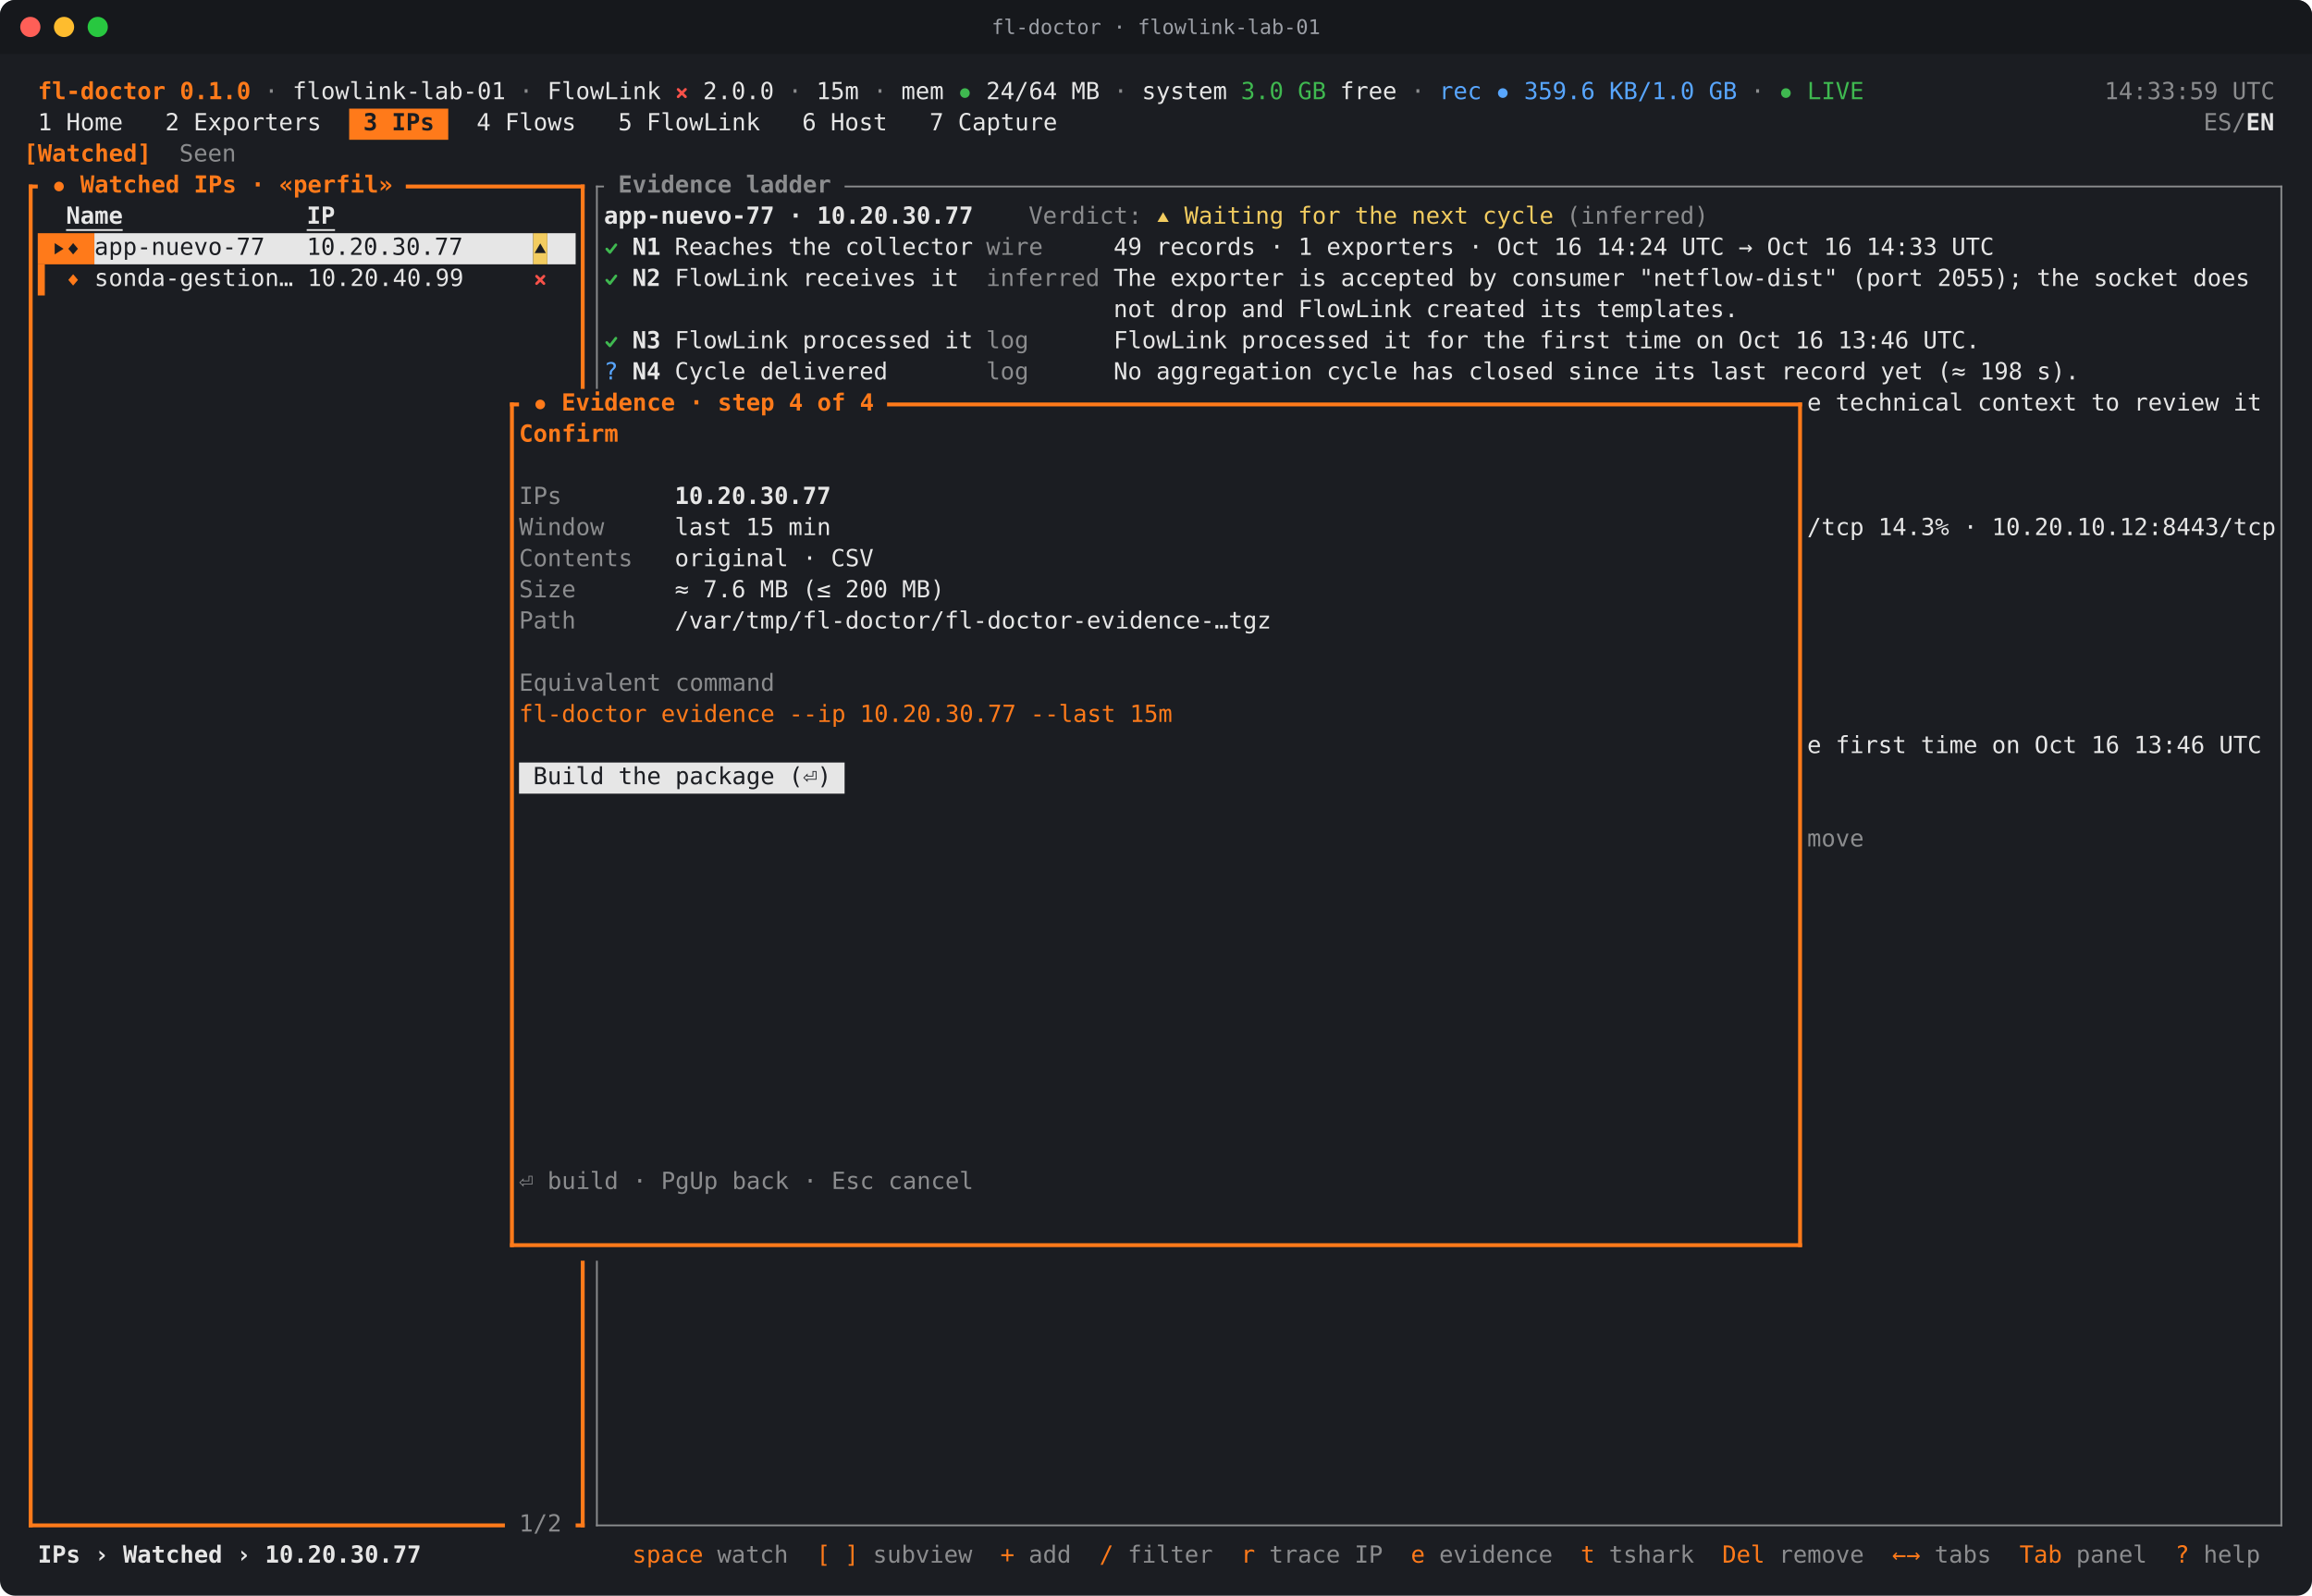
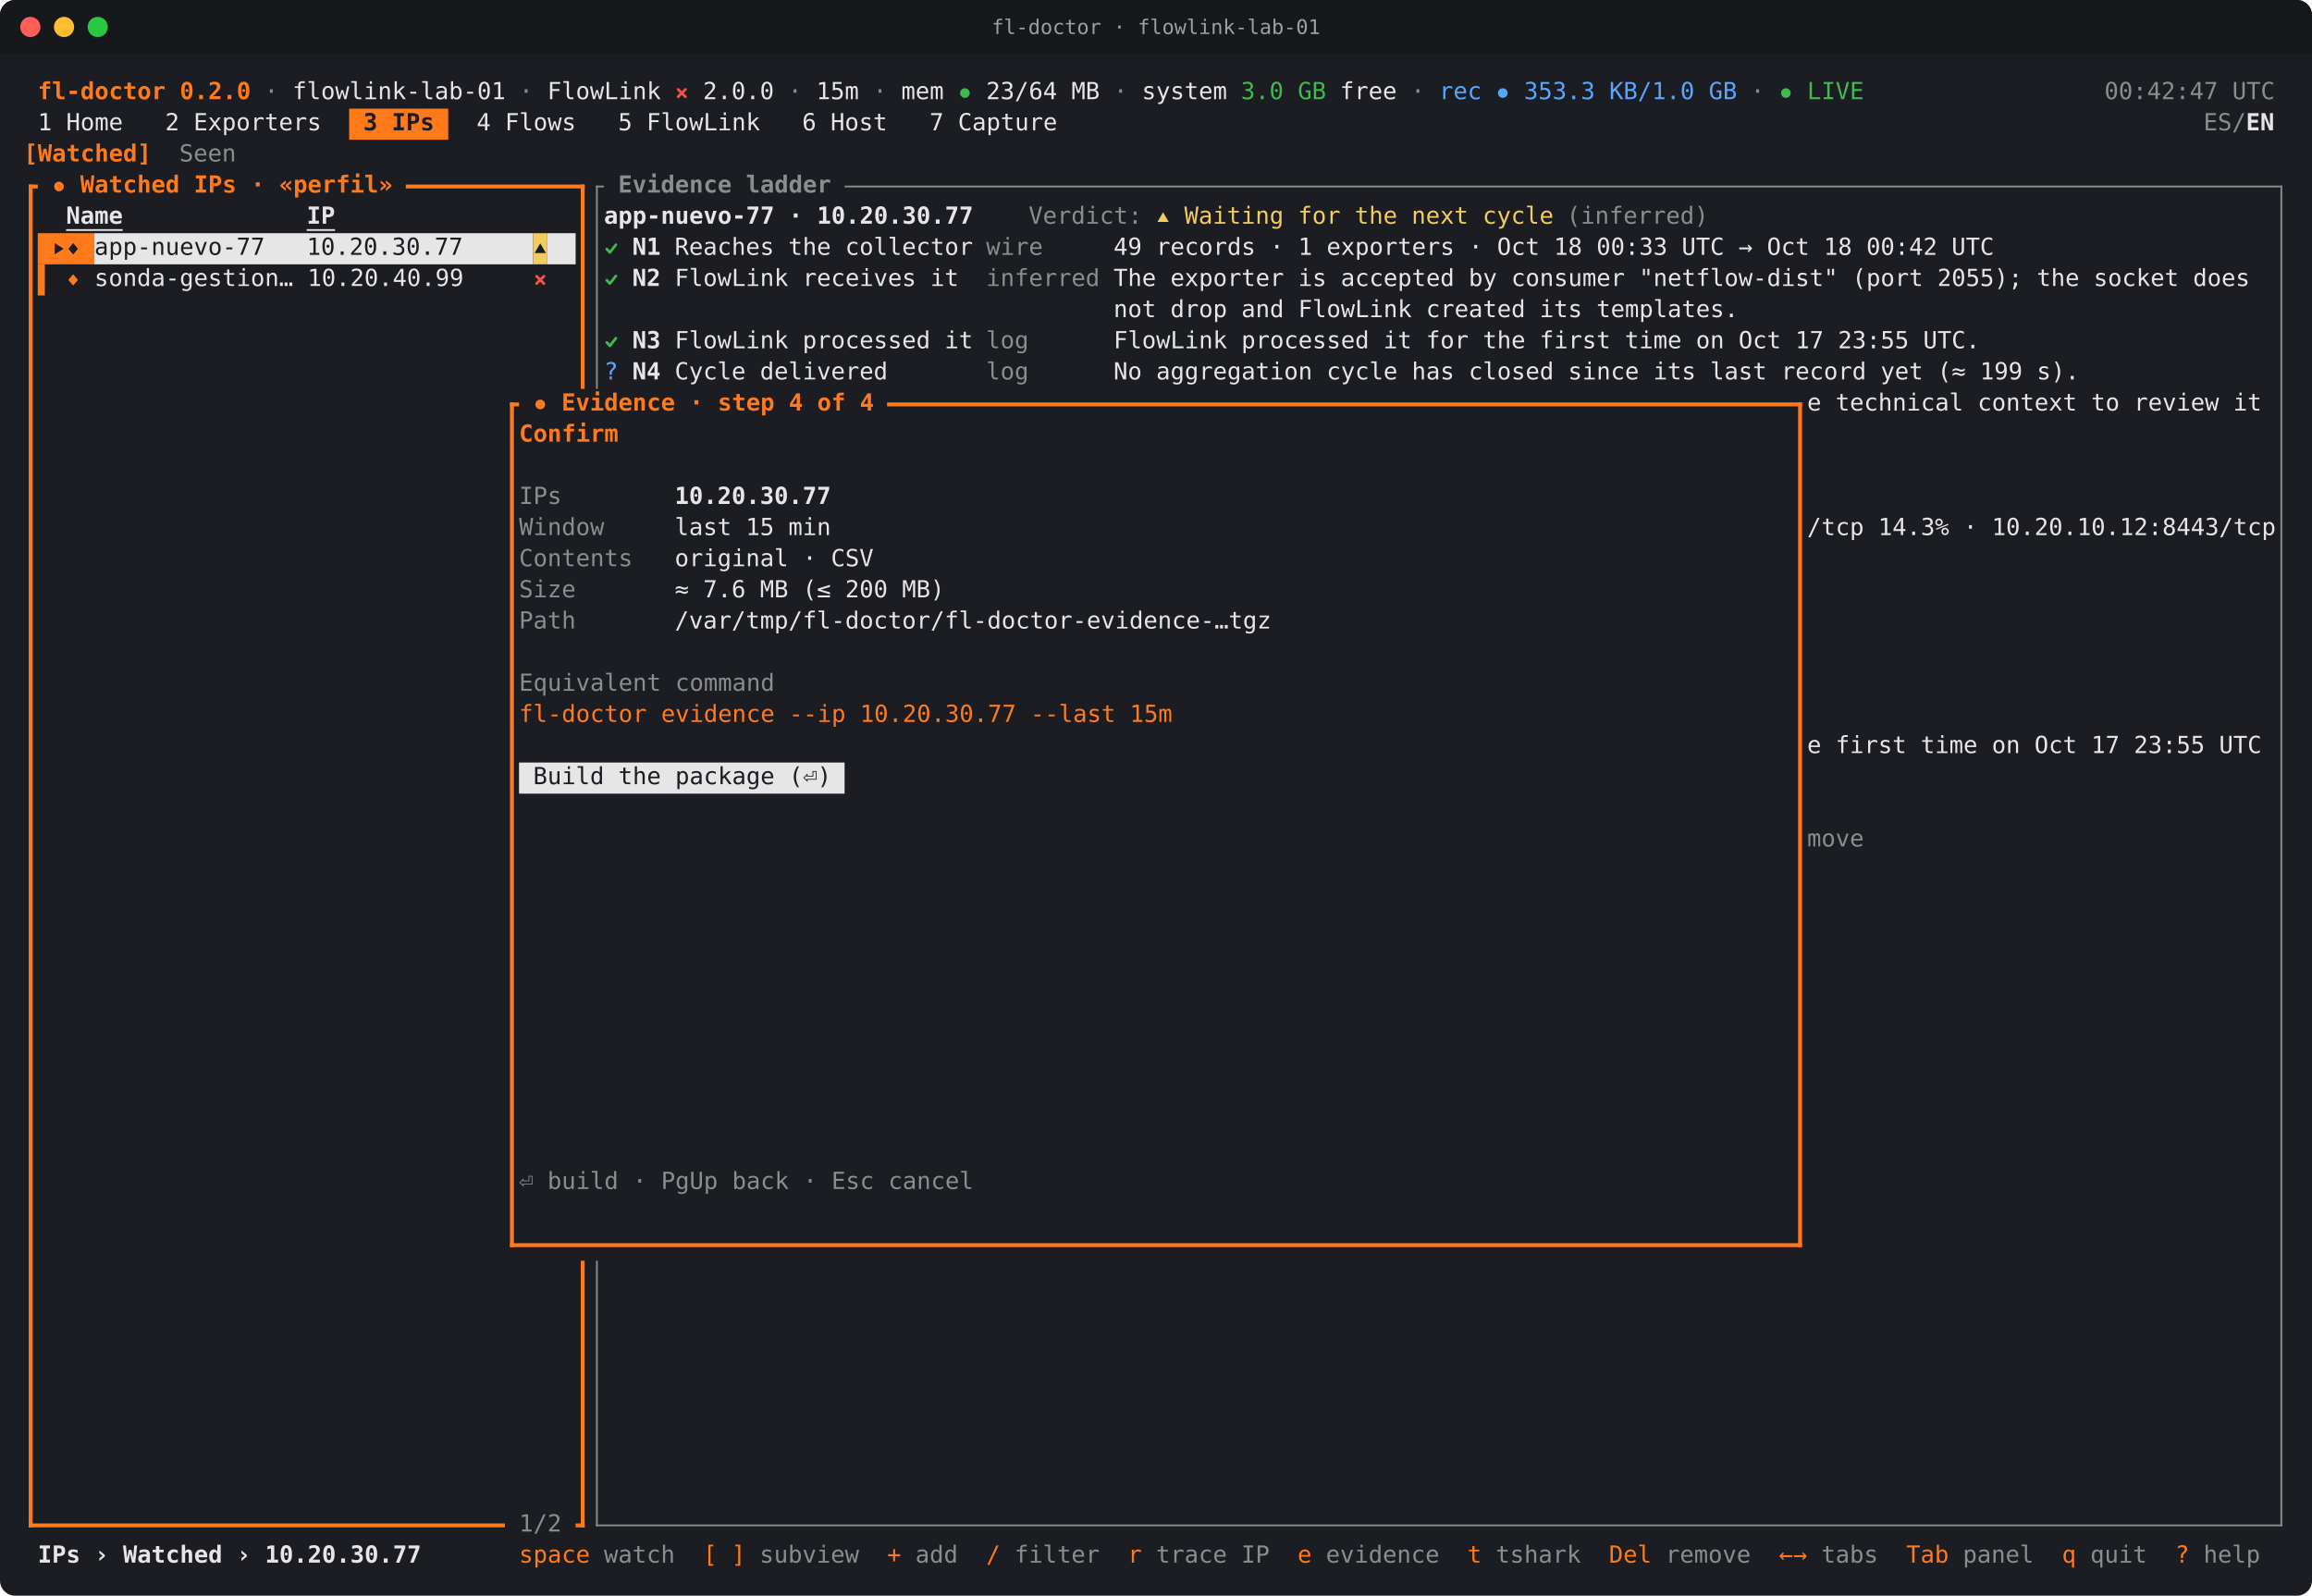
<svg xmlns="http://www.w3.org/2000/svg" role="img" viewBox="0 0 1372 947.04" width="1372" height="947.04" aria-label="fl-doctor · flowlink-lab-01">
  <style>text{font-family:'JetBrains Mono','Cascadia Mono','SF Mono',Menlo,'DejaVu Sans Mono','Liberation Mono',Consolas,monospace;font-size:14px;white-space:pre}.b{font-weight:700}.i{font-style:italic}.c0{fill:#ff7a1a}.c1{fill:#8b8c8e}.c2{fill:#e6e6e6}.c3{fill:#3fb950}.c4{fill:#58a6ff}.c5{fill:#1b1d22}.c6{fill:#f2cc60}</style>
  <rect width="1372" height="947.04" rx="9" fill="#1b1d22" />
  <path d="M0 9a9 9 0 0 1 9-9h1354a9 9 0 0 1 9 9v23H0z" fill="#16181c" />
  <circle cx="18" cy="16" r="6" fill="#ff5f57" />
  <circle cx="38" cy="16" r="6" fill="#febc2e" />
  <circle cx="58" cy="16" r="6" fill="#28c840" />
  <text x="686" y="20.2" text-anchor="middle" style="font-size:12px" fill="#c8ccd4" fill-opacity=".75">fl-doctor · flowlink-lab-01</text>
  <rect x="22.4" y="138.4" width="4.2" height="18.48" fill="#1b1d22" />
  <rect x="353.68" y="110.16" width="1.05" height="120.65" fill="#8b8c8e" />
  <rect x="353.68" y="748.24" width="1.05" height="157.61" fill="#8b8c8e" />
  <rect x="353.68" y="110.16" width="4.72" height="1.05" fill="#8b8c8e" />
  <rect x="353.68" y="904.79" width="1000.65" height="1.05" fill="#8b8c8e" />
  <rect x="501.2" y="110.16" width="853.12" height="1.05" fill="#8b8c8e" />
  <rect x="1353.28" y="110.16" width="1.05" height="795.69" fill="#8b8c8e" />
  <rect x="56" y="138.4" width="260.4" height="18.48" fill="#e6e6e6" />
  <rect x="308" y="452.56" width="193.2" height="18.48" fill="#e6e6e6" />
  <rect x="324.8" y="138.4" width="16.8" height="18.48" fill="#e6e6e6" />
  <rect x="316.4" y="138.4" width="8.4" height="18.48" fill="#f2cc60" />
  <rect x="17.05" y="109.53" width="2.31" height="796.95" fill="#ff7a1a" />
  <rect x="17.05" y="109.53" width="5.35" height="2.31" fill="#ff7a1a" />
  <rect x="17.05" y="904.16" width="282.56" height="2.31" fill="#ff7a1a" />
  <rect x="22.4" y="156.88" width="4.2" height="18.48" fill="#ff7a1a" />
  <rect x="22.4" y="138.4" width="33.6" height="18.48" fill="#ff7a1a" />
  <rect x="207.2" y="64.48" width="58.8" height="18.48" fill="#ff7a1a" />
  <rect x="240.8" y="109.53" width="106.15" height="2.31" fill="#ff7a1a" />
  <rect x="302.64" y="238.88" width="2.31" height="501.27" fill="#ff7a1a" />
  <rect x="302.64" y="238.88" width="5.36" height="2.31" fill="#ff7a1a" />
  <rect x="302.64" y="737.85" width="766.71" height="2.31" fill="#ff7a1a" />
  <rect x="341.6" y="904.16" width="5.35" height="2.31" fill="#ff7a1a" />
  <rect x="344.64" y="109.53" width="2.31" height="121.28" fill="#ff7a1a" />
  <rect x="344.64" y="748.24" width="2.31" height="158.24" fill="#ff7a1a" />
  <rect x="526.4" y="238.88" width="542.96" height="2.31" fill="#ff7a1a" />
  <rect x="1067.05" y="238.88" width="2.31" height="501.27" fill="#ff7a1a" />
  <path d="M402.42 53.06L406.78 57.42M406.78 53.06L402.42 57.42" fill="none" stroke="#f85149" stroke-width="1.6" stroke-linecap="round" />
  <circle cx="572.6" cy="55.24" r="2.86" fill="#3fb950" />
  <circle cx="891.8" cy="55.24" r="2.86" fill="#58a6ff" />
  <circle cx="1059.8" cy="55.24" r="2.86" fill="#3fb950" />
  <circle cx="35" cy="110.68" r="2.86" fill="#ff7a1a" />
  <path d="M690.2 125.97L693.55 131.71L686.85 131.71Z" fill="#f2cc60" />
  <path d="M32.45 144.29L37.71 147.64L32.45 150.99Z" fill="#1b1d22" />
  <path d="M43.4 144.28L46.26 147.64L43.4 151L40.54 147.64Z" fill="#1b1d22" />
  <path d="M320.6 144.45L323.95 150.19L317.25 150.19Z" fill="#1b1d22" />
  <path d="M360.08 147.81L361.93 149.82L365.46 145.29" fill="none" stroke="#3fb950" stroke-width="1.6" stroke-linecap="round" stroke-linejoin="round" />
  <path d="M43.4 162.76L46.26 166.12L43.4 169.48L40.54 166.12Z" fill="#ff7a1a" />
  <path d="M318.42 163.94L322.78 168.3M322.78 163.94L318.42 168.3" fill="none" stroke="#f85149" stroke-width="1.6" stroke-linecap="round" />
  <path d="M360.08 166.29L361.93 168.3L365.46 163.77" fill="none" stroke="#3fb950" stroke-width="1.6" stroke-linecap="round" stroke-linejoin="round" />
  <path d="M360.08 203.25L361.93 205.26L365.46 200.73" fill="none" stroke="#3fb950" stroke-width="1.6" stroke-linecap="round" stroke-linejoin="round" />
  <circle cx="320.6" cy="240.04" r="2.86" fill="#ff7a1a" />
-   <text class="c0 b" x="22.4" y="58.86" textLength="126" lengthAdjust="spacing" xml:space="preserve">fl-doctor 0.1.0</text>
+   <text class="c0 b" x="22.4" y="58.86" textLength="126" lengthAdjust="spacing" xml:space="preserve">fl-doctor 0.2.0</text>
  <text class="c1" x="156.8" y="58.86" textLength="8.4" lengthAdjust="spacing" xml:space="preserve">·</text>
  <text class="c2" x="173.6" y="58.86" textLength="126" lengthAdjust="spacing" xml:space="preserve">flowlink-lab-01</text>
  <text class="c1" x="308" y="58.86" textLength="8.4" lengthAdjust="spacing" xml:space="preserve">·</text>
  <text class="c2" x="324.8" y="58.86" textLength="67.2" lengthAdjust="spacing" xml:space="preserve">FlowLink</text>
  <text class="c2" x="417.2" y="58.86" textLength="42" lengthAdjust="spacing" xml:space="preserve">2.0.0</text>
  <text class="c1" x="467.6" y="58.86" textLength="8.4" lengthAdjust="spacing" xml:space="preserve">·</text>
  <text class="c2" x="484.4" y="58.86" textLength="25.2" lengthAdjust="spacing" xml:space="preserve">15m</text>
  <text class="c1" x="518" y="58.86" textLength="8.4" lengthAdjust="spacing" xml:space="preserve">·</text>
  <text class="c2" x="534.8" y="58.86" textLength="25.2" lengthAdjust="spacing" xml:space="preserve">mem</text>
-   <text class="c2" x="585.2" y="58.86" textLength="67.2" lengthAdjust="spacing" xml:space="preserve">24/64 MB</text>
+   <text class="c2" x="585.2" y="58.86" textLength="67.2" lengthAdjust="spacing" xml:space="preserve">23/64 MB</text>
  <text class="c1" x="660.8" y="58.86" textLength="8.4" lengthAdjust="spacing" xml:space="preserve">·</text>
  <text class="c2" x="677.6" y="58.86" textLength="50.4" lengthAdjust="spacing" xml:space="preserve">system</text>
  <text class="c3" x="736.4" y="58.86" textLength="50.4" lengthAdjust="spacing" xml:space="preserve">3.0 GB</text>
  <text class="c2" x="795.2" y="58.86" textLength="33.6" lengthAdjust="spacing" xml:space="preserve">free</text>
  <text class="c1" x="837.2" y="58.86" textLength="8.4" lengthAdjust="spacing" xml:space="preserve">·</text>
  <text class="c4" x="854" y="58.86" textLength="25.2" lengthAdjust="spacing" xml:space="preserve">rec</text>
-   <text class="c4" x="904.4" y="58.86" textLength="126" lengthAdjust="spacing" xml:space="preserve">359.6 KB/1.0 GB</text>
+   <text class="c4" x="904.4" y="58.86" textLength="126" lengthAdjust="spacing" xml:space="preserve">353.3 KB/1.0 GB</text>
  <text class="c1" x="1038.8" y="58.86" textLength="8.4" lengthAdjust="spacing" xml:space="preserve">·</text>
  <text class="c3" x="1072.4" y="58.86" textLength="33.6" lengthAdjust="spacing" xml:space="preserve">LIVE</text>
-   <text class="c1" x="1248.8" y="58.86" textLength="100.8" lengthAdjust="spacing" xml:space="preserve">14:33:59 UTC</text>
+   <text class="c1" x="1248.8" y="58.86" textLength="100.8" lengthAdjust="spacing" xml:space="preserve">00:42:47 UTC</text>
  <text class="c2" x="22.4" y="77.34" textLength="50.4" lengthAdjust="spacing" xml:space="preserve">1 Home</text>
  <text class="c2" x="98" y="77.34" textLength="92.4" lengthAdjust="spacing" xml:space="preserve">2 Exporters</text>
  <text class="c5 b" x="215.6" y="77.34" textLength="42" lengthAdjust="spacing" xml:space="preserve">3 IPs</text>
  <text class="c2" x="282.8" y="77.34" textLength="58.8" lengthAdjust="spacing" xml:space="preserve">4 Flows</text>
  <text class="c2" x="366.8" y="77.34" textLength="84" lengthAdjust="spacing" xml:space="preserve">5 FlowLink</text>
  <text class="c2" x="476" y="77.34" textLength="50.4" lengthAdjust="spacing" xml:space="preserve">6 Host</text>
  <text class="c2" x="551.6" y="77.34" textLength="75.6" lengthAdjust="spacing" xml:space="preserve">7 Capture</text>
  <text class="c1" x="1307.6" y="77.34" textLength="25.2" lengthAdjust="spacing" xml:space="preserve">ES/</text>
  <text class="c2 b" x="1332.8" y="77.34" textLength="16.8" lengthAdjust="spacing" xml:space="preserve">EN</text>
  <text class="c0 b" x="14" y="95.82" textLength="75.6" lengthAdjust="spacing" xml:space="preserve">[Watched]</text>
  <text class="c1" x="106.4" y="95.82" textLength="33.6" lengthAdjust="spacing" xml:space="preserve">Seen</text>
  <text class="c0 b" x="47.6" y="114.3" textLength="184.8" lengthAdjust="spacing" xml:space="preserve">Watched IPs · «perfil»</text>
  <text class="c1 b" x="366.8" y="114.3" textLength="126" lengthAdjust="spacing" xml:space="preserve">Evidence ladder</text>
  <text class="c2 b" x="39.2" y="132.78" textLength="33.6" lengthAdjust="spacing" xml:space="preserve">Name</text>
  <rect x="39.2" y="136" width="33.6" height="1.05" fill="#e6e6e6" />
  <text class="c2 b" x="182" y="132.78" textLength="16.8" lengthAdjust="spacing" xml:space="preserve">IP</text>
  <rect x="182" y="136" width="16.8" height="1.05" fill="#e6e6e6" />
  <text class="c2 b" x="358.4" y="132.78" textLength="218.4" lengthAdjust="spacing" xml:space="preserve">app-nuevo-77 · 10.20.30.77</text>
  <text class="c1" x="610.4" y="132.78" textLength="67.2" lengthAdjust="spacing" xml:space="preserve">Verdict:</text>
  <text class="c6" x="702.8" y="132.78" textLength="218.4" lengthAdjust="spacing" xml:space="preserve">Waiting for the next cycle</text>
  <text class="c1" x="929.6" y="132.78" textLength="84" lengthAdjust="spacing" xml:space="preserve">(inferred)</text>
  <text class="c5" x="56" y="151.26" textLength="100.8" lengthAdjust="spacing" xml:space="preserve">app-nuevo-77</text>
  <text class="c5" x="182" y="151.26" textLength="92.4" lengthAdjust="spacing" xml:space="preserve">10.20.30.77</text>
  <text class="c2 b" x="375.2" y="151.26" textLength="16.8" lengthAdjust="spacing" xml:space="preserve">N1</text>
  <text class="c2" x="400.4" y="151.26" textLength="176.4" lengthAdjust="spacing" xml:space="preserve">Reaches the collector</text>
  <text class="c1" x="585.2" y="151.26" textLength="33.6" lengthAdjust="spacing" xml:space="preserve">wire</text>
-   <text class="c2" x="660.8" y="151.26" textLength="520.8" lengthAdjust="spacing" xml:space="preserve">49 records · 1 exporters · Oct 16 14:24 UTC → Oct 16 14:33 UTC</text>
+   <text class="c2" x="660.8" y="151.26" textLength="520.8" lengthAdjust="spacing" xml:space="preserve">49 records · 1 exporters · Oct 18 00:33 UTC → Oct 18 00:42 UTC</text>
  <text class="c2" x="56" y="169.74" textLength="218.4" lengthAdjust="spacing" xml:space="preserve">sonda-gestion… 10.20.40.99</text>
  <text class="c2 b" x="375.2" y="169.74" textLength="16.8" lengthAdjust="spacing" xml:space="preserve">N2</text>
  <text class="c2" x="400.4" y="169.74" textLength="168" lengthAdjust="spacing" xml:space="preserve">FlowLink receives it</text>
  <text class="c1" x="585.2" y="169.74" textLength="67.2" lengthAdjust="spacing" xml:space="preserve">inferred</text>
  <text class="c2" x="660.8" y="169.74" textLength="672" lengthAdjust="spacing" xml:space="preserve">The exporter is accepted by consumer "netflow-dist" (port 2055); the socket does</text>
  <text class="c2" x="660.8" y="188.22" textLength="369.6" lengthAdjust="spacing" xml:space="preserve">not drop and FlowLink created its templates.</text>
  <text class="c2 b" x="375.2" y="206.7" textLength="16.8" lengthAdjust="spacing" xml:space="preserve">N3</text>
  <text class="c2" x="400.4" y="206.7" textLength="176.4" lengthAdjust="spacing" xml:space="preserve">FlowLink processed it</text>
  <text class="c1" x="585.2" y="206.7" textLength="25.2" lengthAdjust="spacing" xml:space="preserve">log</text>
-   <text class="c2" x="660.8" y="206.7" textLength="512.4" lengthAdjust="spacing" xml:space="preserve">FlowLink processed it for the first time on Oct 16 13:46 UTC.</text>
+   <text class="c2" x="660.8" y="206.7" textLength="512.4" lengthAdjust="spacing" xml:space="preserve">FlowLink processed it for the first time on Oct 17 23:55 UTC.</text>
  <text class="c4" x="358.4" y="225.18" textLength="8.4" lengthAdjust="spacing" xml:space="preserve">?</text>
  <text class="c2 b" x="375.2" y="225.18" textLength="16.8" lengthAdjust="spacing" xml:space="preserve">N4</text>
  <text class="c2" x="400.4" y="225.18" textLength="126" lengthAdjust="spacing" xml:space="preserve">Cycle delivered</text>
  <text class="c1" x="585.2" y="225.18" textLength="25.2" lengthAdjust="spacing" xml:space="preserve">log</text>
-   <text class="c2" x="660.8" y="225.18" textLength="571.2" lengthAdjust="spacing" xml:space="preserve">No aggregation cycle has closed since its last record yet (≈ 198 s).</text>
+   <text class="c2" x="660.8" y="225.18" textLength="571.2" lengthAdjust="spacing" xml:space="preserve">No aggregation cycle has closed since its last record yet (≈ 199 s).</text>
  <text class="c0 b" x="333.2" y="243.66" textLength="184.8" lengthAdjust="spacing" xml:space="preserve">Evidence · step 4 of 4</text>
  <text class="c2" x="1072.4" y="243.66" textLength="268.8" lengthAdjust="spacing" xml:space="preserve">e technical context to review it</text>
  <text class="c0 b" x="308" y="262.14" textLength="58.8" lengthAdjust="spacing" xml:space="preserve">Confirm</text>
  <text class="c1" x="308" y="299.1" textLength="25.2" lengthAdjust="spacing" xml:space="preserve">IPs</text>
  <text class="c2 b" x="400.4" y="299.1" textLength="92.4" lengthAdjust="spacing" xml:space="preserve">10.20.30.77</text>
  <text class="c1" x="308" y="317.58" textLength="50.4" lengthAdjust="spacing" xml:space="preserve">Window</text>
  <text class="c2" x="400.4" y="317.58" textLength="92.4" lengthAdjust="spacing" xml:space="preserve">last 15 min</text>
  <text class="c2" x="1072.4" y="317.58" textLength="277.2" lengthAdjust="spacing" xml:space="preserve">/tcp 14.3% · 10.20.10.12:8443/tcp</text>
  <text class="c1" x="308" y="336.06" textLength="67.2" lengthAdjust="spacing" xml:space="preserve">Contents</text>
  <text class="c2" x="400.4" y="336.06" textLength="117.6" lengthAdjust="spacing" xml:space="preserve">original · CSV</text>
  <text class="c1" x="308" y="354.54" textLength="33.6" lengthAdjust="spacing" xml:space="preserve">Size</text>
  <text class="c2" x="400.4" y="354.54" textLength="159.6" lengthAdjust="spacing" xml:space="preserve">≈ 7.6 MB (≤ 200 MB)</text>
  <text class="c1" x="308" y="373.02" textLength="33.6" lengthAdjust="spacing" xml:space="preserve">Path</text>
  <text class="c2" x="400.4" y="373.02" textLength="352.8" lengthAdjust="spacing" xml:space="preserve">/var/tmp/fl-doctor/fl-doctor-evidence-…tgz</text>
  <text class="c1" x="308" y="409.98" textLength="151.2" lengthAdjust="spacing" xml:space="preserve">Equivalent command</text>
  <text class="c0" x="308" y="428.46" textLength="386.4" lengthAdjust="spacing" xml:space="preserve">fl-doctor evidence --ip 10.20.30.77 --last 15m</text>
-   <text class="c2" x="1072.4" y="446.94" textLength="268.8" lengthAdjust="spacing" xml:space="preserve">e first time on Oct 16 13:46 UTC</text>
+   <text class="c2" x="1072.4" y="446.94" textLength="268.8" lengthAdjust="spacing" xml:space="preserve">e first time on Oct 17 23:55 UTC</text>
  <text class="c5" x="316.4" y="465.42" textLength="176.4" lengthAdjust="spacing" xml:space="preserve">Build the package (⏎)</text>
  <text class="c1" x="1072.4" y="502.38" textLength="33.6" lengthAdjust="spacing" xml:space="preserve">move</text>
  <text class="c1" x="308" y="705.66" textLength="268.8" lengthAdjust="spacing" xml:space="preserve">⏎ build · PgUp back · Esc cancel</text>
  <text class="c1" x="308" y="908.94" textLength="25.2" lengthAdjust="spacing" xml:space="preserve">1/2</text>
  <text class="c2 b" x="22.4" y="927.42" textLength="226.8" lengthAdjust="spacing" xml:space="preserve">IPs › Watched › 10.20.30.77</text>
-   <text class="c0" x="375.2" y="927.42" textLength="42" lengthAdjust="spacing" xml:space="preserve">space</text>
-   <text class="c1" x="425.6" y="927.42" textLength="42" lengthAdjust="spacing" xml:space="preserve">watch</text>
-   <text class="c0" x="484.4" y="927.42" textLength="25.2" lengthAdjust="spacing" xml:space="preserve">[ ]</text>
-   <text class="c1" x="518" y="927.42" textLength="58.8" lengthAdjust="spacing" xml:space="preserve">subview</text>
-   <text class="c0" x="593.6" y="927.42" textLength="8.4" lengthAdjust="spacing" xml:space="preserve">+</text>
-   <text class="c1" x="610.4" y="927.42" textLength="25.2" lengthAdjust="spacing" xml:space="preserve">add</text>
-   <text class="c0" x="652.4" y="927.42" textLength="8.4" lengthAdjust="spacing" xml:space="preserve">/</text>
-   <text class="c1" x="669.2" y="927.42" textLength="50.4" lengthAdjust="spacing" xml:space="preserve">filter</text>
-   <text class="c0" x="736.4" y="927.42" textLength="8.4" lengthAdjust="spacing" xml:space="preserve">r</text>
-   <text class="c1" x="753.2" y="927.42" textLength="67.2" lengthAdjust="spacing" xml:space="preserve">trace IP</text>
-   <text class="c0" x="837.2" y="927.42" textLength="8.4" lengthAdjust="spacing" xml:space="preserve">e</text>
-   <text class="c1" x="854" y="927.42" textLength="67.2" lengthAdjust="spacing" xml:space="preserve">evidence</text>
-   <text class="c0" x="938" y="927.42" textLength="8.4" lengthAdjust="spacing" xml:space="preserve">t</text>
-   <text class="c1" x="954.8" y="927.42" textLength="50.4" lengthAdjust="spacing" xml:space="preserve">tshark</text>
-   <text class="c0" x="1022" y="927.42" textLength="25.2" lengthAdjust="spacing" xml:space="preserve">Del</text>
-   <text class="c1" x="1055.6" y="927.42" textLength="50.4" lengthAdjust="spacing" xml:space="preserve">remove</text>
-   <text class="c0" x="1122.8" y="927.42" textLength="16.8" lengthAdjust="spacing" xml:space="preserve">←→</text>
-   <text class="c1" x="1148" y="927.42" textLength="33.6" lengthAdjust="spacing" xml:space="preserve">tabs</text>
-   <text class="c0" x="1198.4" y="927.42" textLength="25.2" lengthAdjust="spacing" xml:space="preserve">Tab</text>
-   <text class="c1" x="1232" y="927.42" textLength="42" lengthAdjust="spacing" xml:space="preserve">panel</text>
+   <text class="c0" x="308" y="927.42" textLength="42" lengthAdjust="spacing" xml:space="preserve">space</text>
+   <text class="c1" x="358.4" y="927.42" textLength="42" lengthAdjust="spacing" xml:space="preserve">watch</text>
+   <text class="c0" x="417.2" y="927.42" textLength="25.2" lengthAdjust="spacing" xml:space="preserve">[ ]</text>
+   <text class="c1" x="450.8" y="927.42" textLength="58.8" lengthAdjust="spacing" xml:space="preserve">subview</text>
+   <text class="c0" x="526.4" y="927.42" textLength="8.4" lengthAdjust="spacing" xml:space="preserve">+</text>
+   <text class="c1" x="543.2" y="927.42" textLength="25.2" lengthAdjust="spacing" xml:space="preserve">add</text>
+   <text class="c0" x="585.2" y="927.42" textLength="8.4" lengthAdjust="spacing" xml:space="preserve">/</text>
+   <text class="c1" x="602" y="927.42" textLength="50.4" lengthAdjust="spacing" xml:space="preserve">filter</text>
+   <text class="c0" x="669.2" y="927.42" textLength="8.4" lengthAdjust="spacing" xml:space="preserve">r</text>
+   <text class="c1" x="686" y="927.42" textLength="67.2" lengthAdjust="spacing" xml:space="preserve">trace IP</text>
+   <text class="c0" x="770" y="927.42" textLength="8.4" lengthAdjust="spacing" xml:space="preserve">e</text>
+   <text class="c1" x="786.8" y="927.42" textLength="67.2" lengthAdjust="spacing" xml:space="preserve">evidence</text>
+   <text class="c0" x="870.8" y="927.42" textLength="8.4" lengthAdjust="spacing" xml:space="preserve">t</text>
+   <text class="c1" x="887.6" y="927.42" textLength="50.4" lengthAdjust="spacing" xml:space="preserve">tshark</text>
+   <text class="c0" x="954.8" y="927.42" textLength="25.2" lengthAdjust="spacing" xml:space="preserve">Del</text>
+   <text class="c1" x="988.4" y="927.42" textLength="50.4" lengthAdjust="spacing" xml:space="preserve">remove</text>
+   <text class="c0" x="1055.6" y="927.42" textLength="16.8" lengthAdjust="spacing" xml:space="preserve">←→</text>
+   <text class="c1" x="1080.8" y="927.42" textLength="33.6" lengthAdjust="spacing" xml:space="preserve">tabs</text>
+   <text class="c0" x="1131.2" y="927.42" textLength="25.2" lengthAdjust="spacing" xml:space="preserve">Tab</text>
+   <text class="c1" x="1164.8" y="927.42" textLength="42" lengthAdjust="spacing" xml:space="preserve">panel</text>
+   <text class="c0" x="1223.6" y="927.42" textLength="8.4" lengthAdjust="spacing" xml:space="preserve">q</text>
+   <text class="c1" x="1240.4" y="927.42" textLength="33.6" lengthAdjust="spacing" xml:space="preserve">quit</text>
  <text class="c0" x="1290.8" y="927.42" textLength="8.4" lengthAdjust="spacing" xml:space="preserve">?</text>
  <text class="c1" x="1307.6" y="927.42" textLength="33.6" lengthAdjust="spacing" xml:space="preserve">help</text>
</svg>
